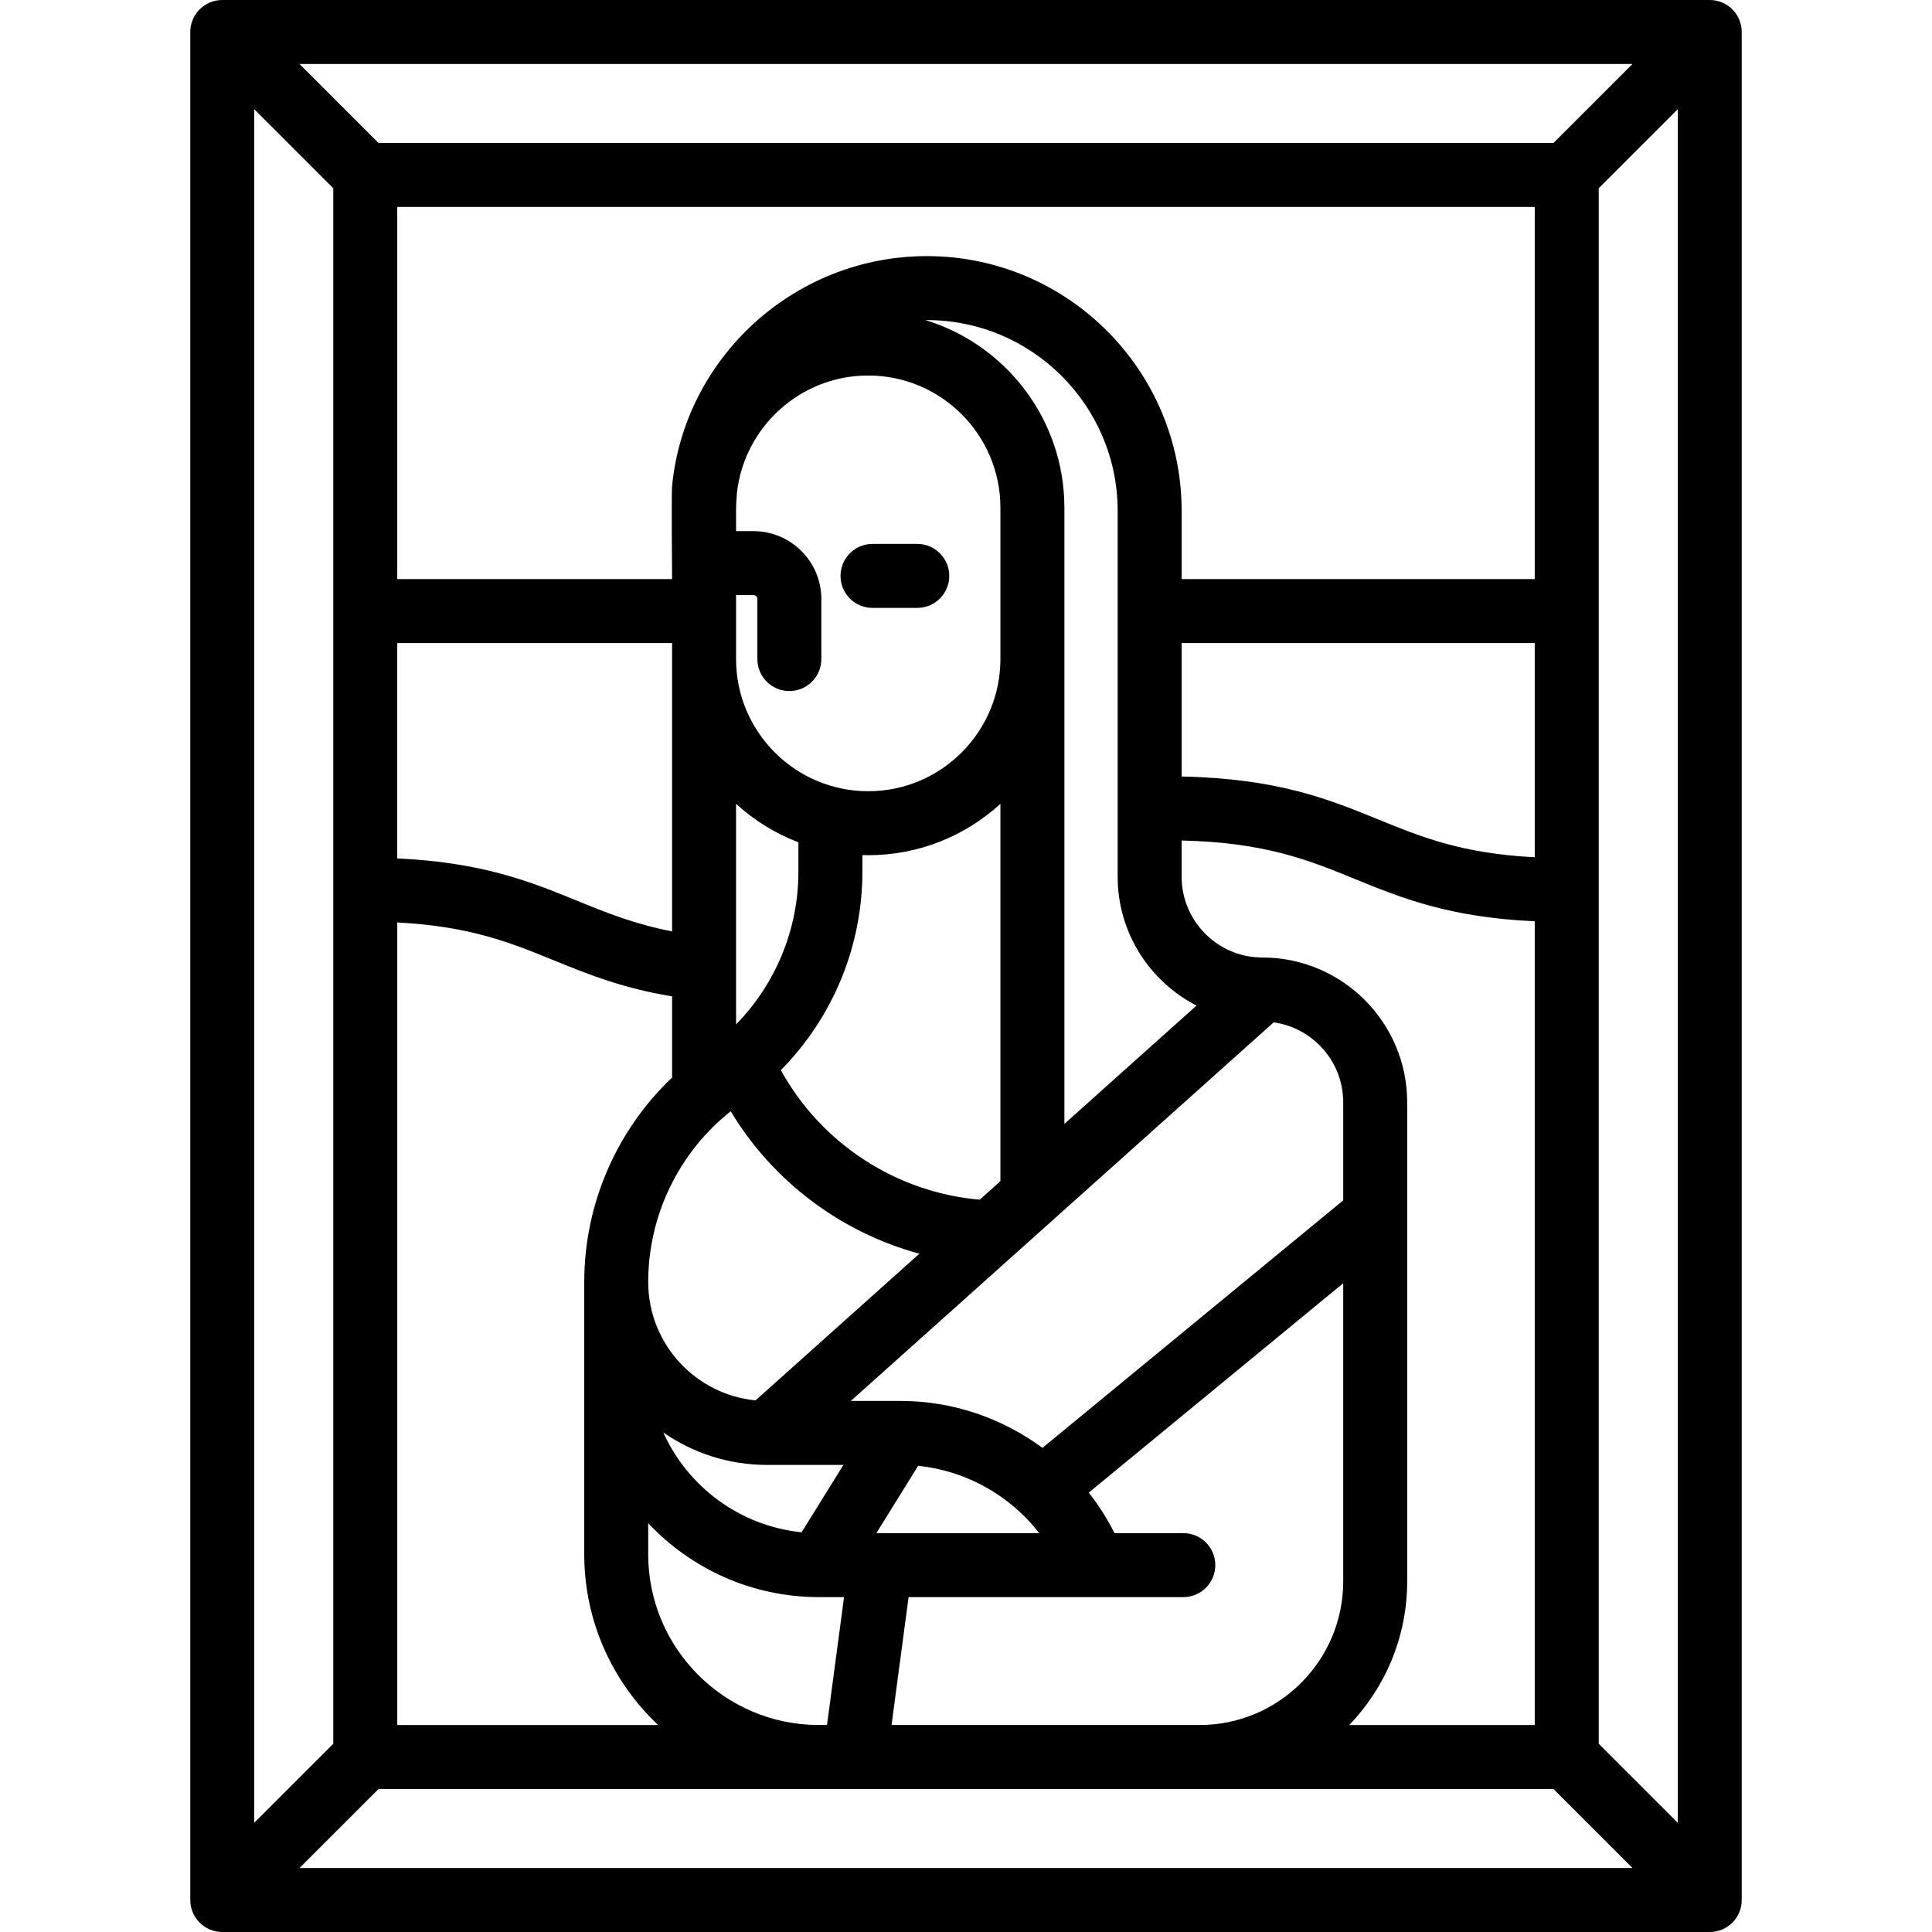
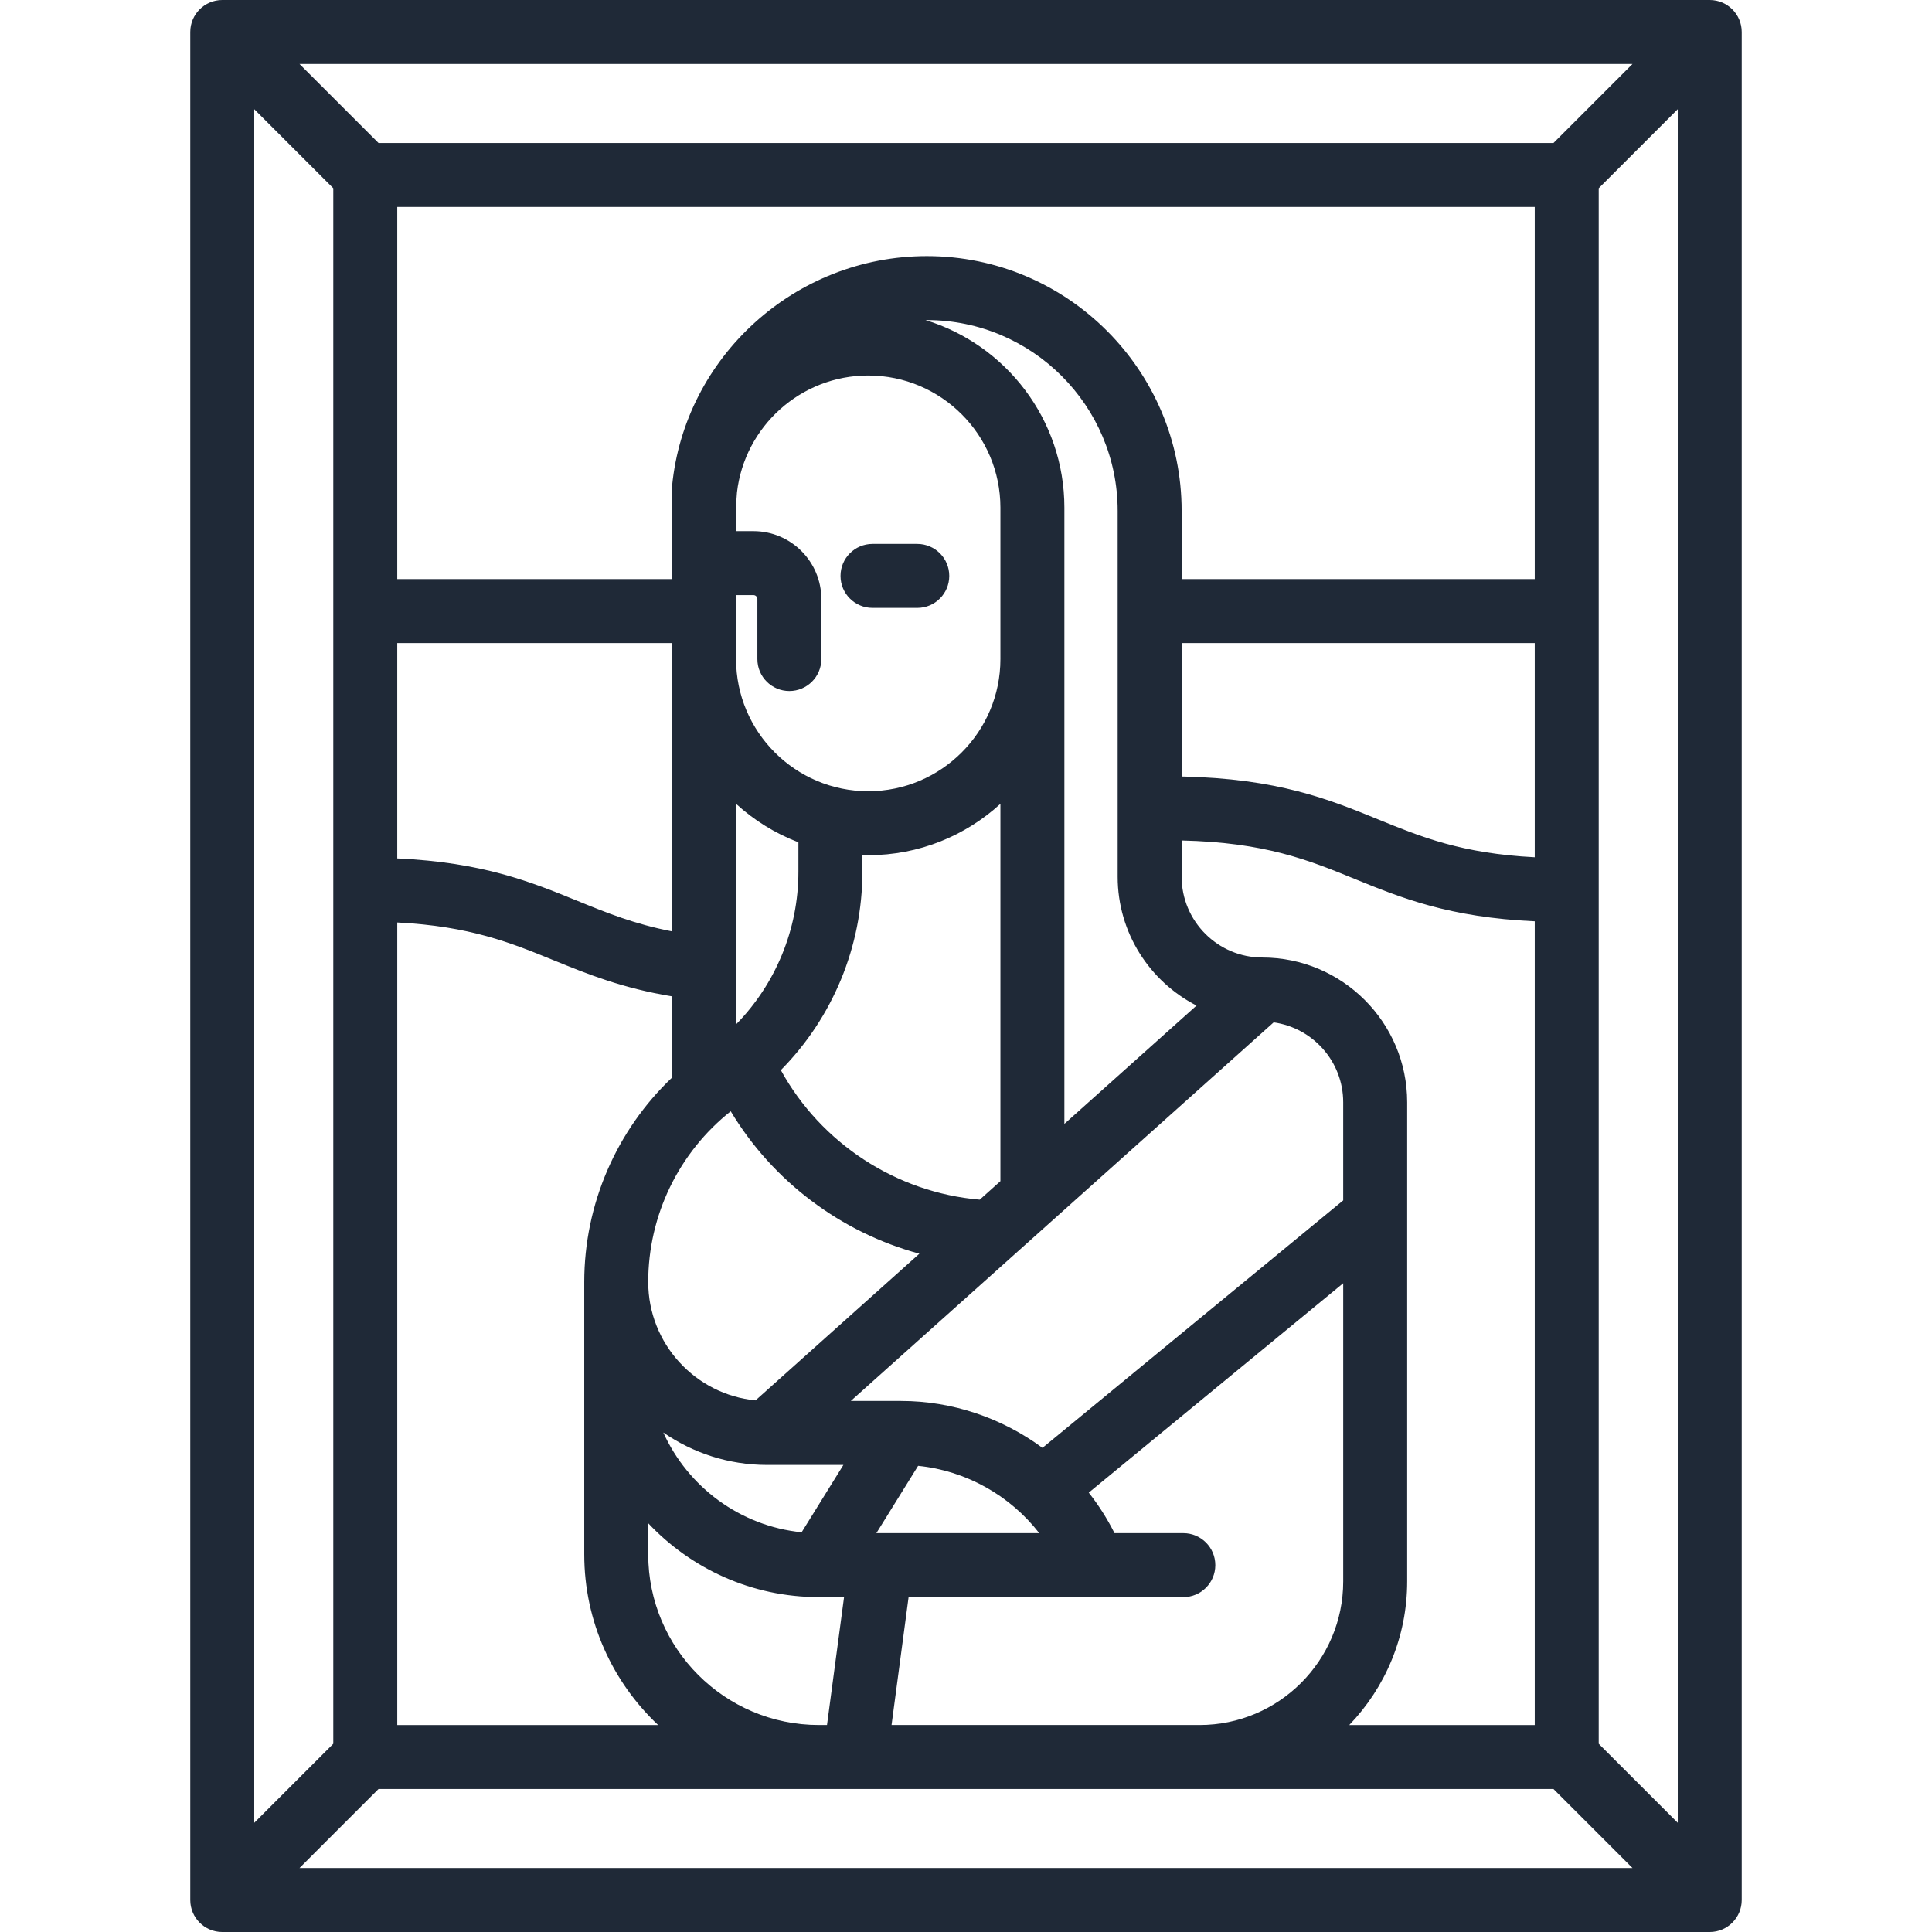
- <svg xmlns="http://www.w3.org/2000/svg" fill="#000000" height="800px" width="800px" version="1.1" id="Layer_1" viewBox="0 0 512 512" xml:space="preserve">
+ <svg xmlns="http://www.w3.org/2000/svg" fill="#1f2937" height="800px" width="800px" version="1.1" id="Layer_1" viewBox="0 0 512 512" xml:space="preserve">
  <g>
    <g>
      <g>
        <path d="M231.222,161.099h11.865c4.681,0,8.477-3.795,8.477-8.477c0-4.681-3.795-8.477-8.477-8.477h-11.865     c-4.681,0-8.477,3.795-8.477,8.477C222.745,157.303,226.54,161.099,231.222,161.099z" />
        <path d="M453.099,0H58.901c-4.681,0-8.477,3.795-8.477,8.477v495.047c0,4.681,3.795,8.477,8.477,8.477h394.198     c4.681,0,8.477-3.795,8.477-8.477V8.477C461.576,3.795,457.78,0,453.099,0z M432.635,16.953L411.69,37.899H100.311L79.366,16.953     H432.635z M334.556,253.753c-11.805,0-21.409-9.603-21.409-21.409v-9.606c22.155,0.513,33.654,5.202,45.782,10.152     c12.344,5.037,25.073,10.225,47.796,11.265v212.993h-49.153c9.493-9.891,15.346-23.301,15.346-38.06V292.115     C372.918,270.962,355.708,253.753,334.556,253.753z M245.292,84.835c0.113-0.001,0.224-0.009,0.337-0.009     c27.881,0,50.564,22.684,50.564,50.564v96.954c0,14.867,8.506,27.775,20.901,34.141l-35.021,31.356V134.543     C282.073,111.168,266.561,91.351,245.292,84.835z M209.188,183.133c4.681,0,8.477-3.795,8.477-8.477v-15.908     c0-9.921-8.072-17.993-17.993-17.993h-4.607v-5.365c0-1.651,0.086-3.282,0.241-4.894c2.013-17.414,16.841-30.982,34.786-30.982     c19.313,0,35.027,15.714,35.027,35.027v40.115h0.001c0,19.314-15.713,35.027-35.027,35.027     c-19.314,0-35.028-15.714-35.028-35.027v-16.948h4.607c0.573,0,1.04,0.467,1.04,1.04v15.908     C200.711,179.338,204.506,183.133,209.188,183.133z M211.586,223.22v7.81c0,15.252-6.039,29.74-16.522,40.44v-58.444     C199.842,217.392,205.438,220.869,211.586,223.22z M228.541,231.031v-4.433c0.517,0.015,1.032,0.04,1.553,0.04     c13.482,0,25.78-5.162,35.027-13.61v99.991l-5.482,4.906c-22.135-1.882-42.053-14.922-52.708-34.331     C220.643,269.731,228.541,250.878,228.541,231.031z M313.146,153.467v-18.078c0-37.23-30.288-67.517-67.517-67.517     c-34.994,0-64.177,26.763-67.517,60.893c-0.211,1.898,0,24.702,0,24.702h-72.835V54.852h301.447v98.615H313.146z      M406.724,170.421v56.762c-19.335-0.992-30.089-5.378-41.39-9.99c-13.117-5.354-26.67-10.876-52.188-11.411v-35.361H406.724z      M178.111,170.421v4.236v72.167c-9.96-1.922-17.347-4.927-25.054-8.071c-12.341-5.035-25.067-10.219-47.781-11.26v-57.072     H178.111z M146.654,254.451c8.974,3.661,18.223,7.421,31.458,9.593v21.513c-14.738,13.996-23.281,33.56-23.281,54.2v72.158     c0,17.811,7.539,33.884,19.578,45.233h-69.131V244.465C124.605,245.457,135.356,249.841,146.654,254.451z M171.783,411.915     v-8.242c11.347,12.039,27.421,19.578,45.233,19.578h6.667l-4.52,33.895h-2.149C192.074,457.147,171.783,436.856,171.783,411.915z      M175.781,379.625c7.823,5.415,17.303,8.598,27.515,8.598h20.213l-11.068,17.845C196.083,404.417,182.282,394.01,175.781,379.625     z M200.226,371.117c-15.941-1.548-28.442-15.021-28.442-31.361c-0.001-17.683,8.111-34.345,21.864-45.26     c11.159,18.586,29.238,32.131,49.997,37.748L200.226,371.117z M337.536,270.937c10.396,1.458,18.428,10.386,18.428,21.177v26.001     l-79.7,65.582c-10.686-7.873-23.793-12.429-37.523-12.429h-13.269L337.536,270.937z M243.31,388.461     c12.733,1.285,24.372,7.873,32.106,17.837h-43.169L243.31,388.461z M240.786,423.252h72.807c4.681,0,8.477-3.795,8.477-8.477     s-3.795-8.477-8.477-8.477h-18.236c-1.921-3.831-4.212-7.424-6.827-10.737l67.436-55.491v79.017     c0,20.986-17.073,38.059-38.059,38.059h-81.638L240.786,423.252z M67.378,28.942l20.945,20.945v412.226l-20.945,20.945V28.942z      M79.366,495.046l20.945-20.945H411.69l20.945,20.945H79.366z M444.622,483.058l-20.945-20.945V49.887l20.945-20.945V483.058z" />
      </g>
    </g>
  </g>
</svg>
